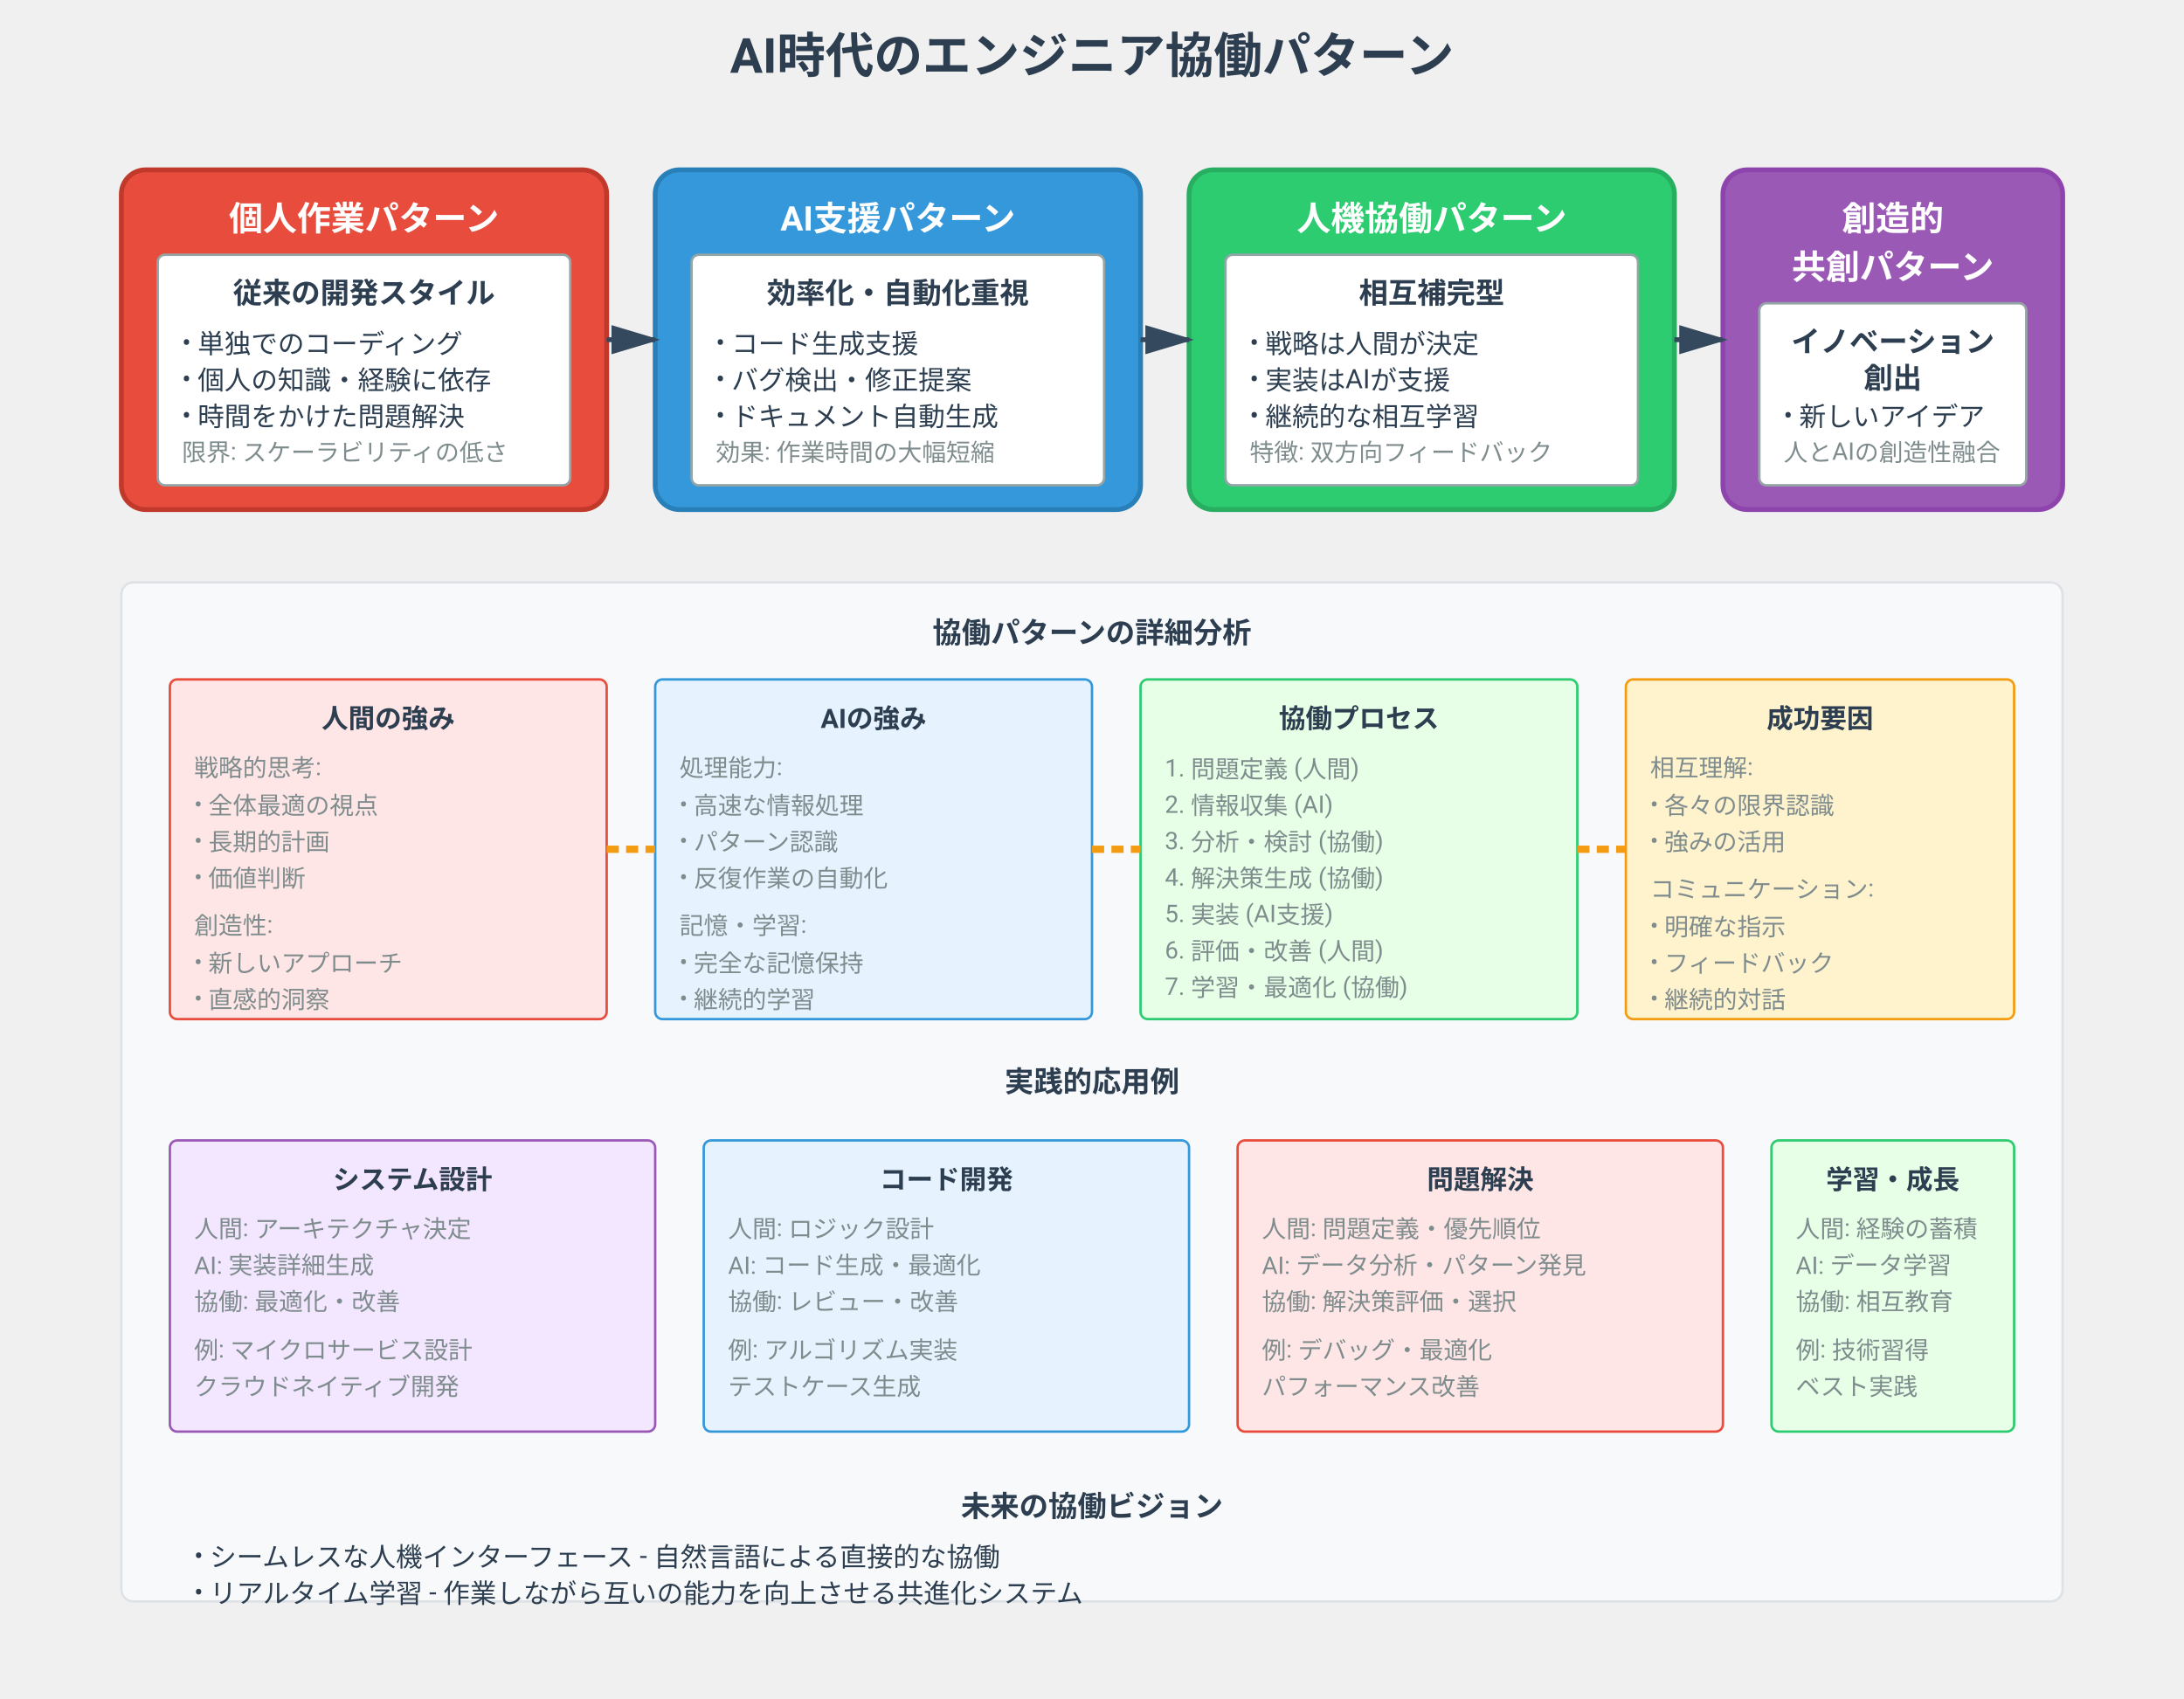
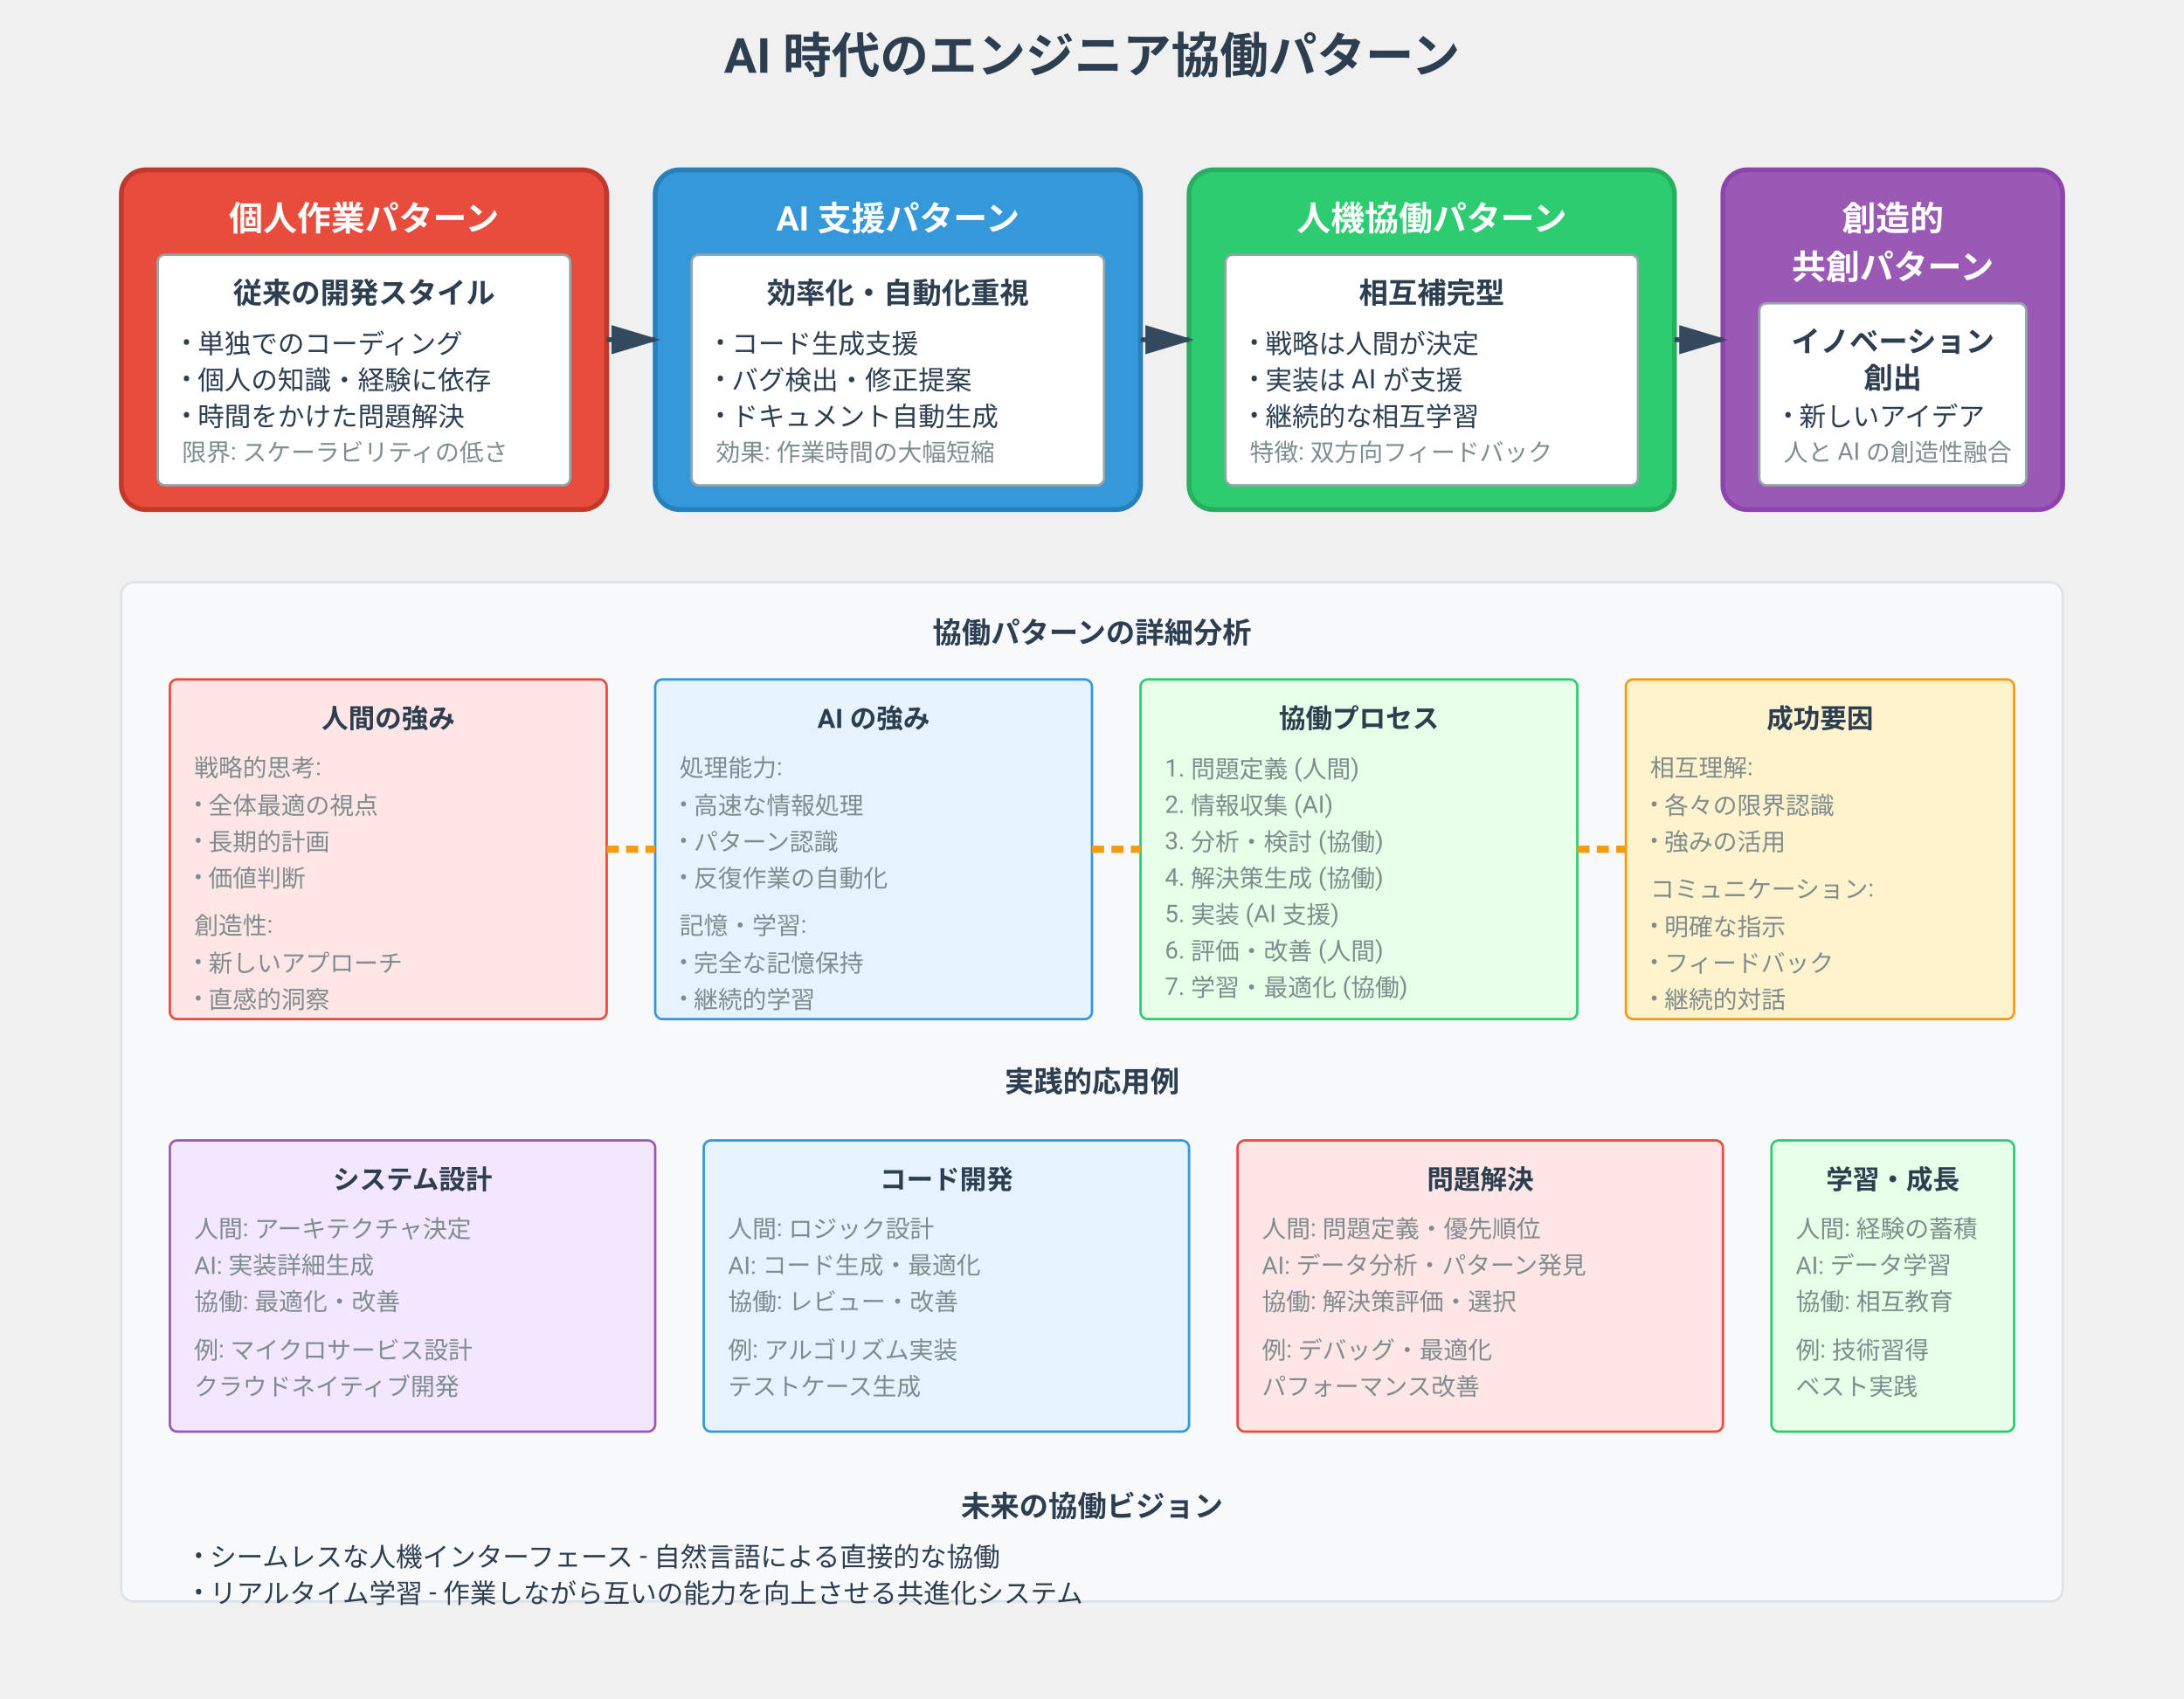
<svg xmlns="http://www.w3.org/2000/svg" width="900" height="700" viewBox="0 0 900 700">
  <defs>
    <style>
      .title { font-family: -apple-system, BlinkMacSystemFont, 'Segoe UI', Roboto, 'Helvetica Neue', Arial, 'Noto Sans', sans-serif, 'Apple Color Emoji', 'Segoe UI Emoji', 'Segoe UI Symbol', 'Noto Color Emoji'; font-size: 20px; font-weight: bold; fill: #2c3e50; }
      .pattern-title { font-family: -apple-system, BlinkMacSystemFont, 'Segoe UI', Roboto, 'Helvetica Neue', Arial, 'Noto Sans', sans-serif, 'Apple Color Emoji', 'Segoe UI Emoji', 'Segoe UI Symbol', 'Noto Color Emoji'; font-size: 14px; font-weight: bold; fill: #fff; }
      .component-title { font-family: -apple-system, BlinkMacSystemFont, 'Segoe UI', Roboto, 'Helvetica Neue', Arial, 'Noto Sans', sans-serif, 'Apple Color Emoji', 'Segoe UI Emoji', 'Segoe UI Symbol', 'Noto Color Emoji'; font-size: 12px; font-weight: bold; fill: #2c3e50; }
      .text-content { font-family: -apple-system, BlinkMacSystemFont, 'Segoe UI', Roboto, 'Helvetica Neue', Arial, 'Noto Sans', sans-serif, 'Apple Color Emoji', 'Segoe UI Emoji', 'Segoe UI Symbol', 'Noto Color Emoji'; font-size: 11px; fill: #2c3e50; }
      .small-text { font-family: -apple-system, BlinkMacSystemFont, 'Segoe UI', Roboto, 'Helvetica Neue', Arial, 'Noto Sans', sans-serif, 'Apple Color Emoji', 'Segoe UI Emoji', 'Segoe UI Symbol', 'Noto Color Emoji'; font-size: 10px; fill: #7f8c8d; }
      .human-box { fill: #e74c3c; stroke: #c0392b; stroke-width: 2; }
      .ai-box { fill: #3498db; stroke: #2980b9; stroke-width: 2; }
      .collab-box { fill: #2ecc71; stroke: #27ae60; stroke-width: 2; }
      .creative-box { fill: #9b59b6; stroke: #8e44ad; stroke-width: 2; }
      .component { fill: #fff; stroke: #95a5a6; stroke-width: 1; }
      .flow-arrow { stroke: #34495e; stroke-width: 2; fill: none; marker-end: url(#arrowhead); }
      .collab-line { stroke: #f39c12; stroke-width: 3; stroke-dasharray: 5,3; fill: none; }
    </style>
    <marker id="arrowhead" markerWidth="10" markerHeight="10" refX="9" refY="3" orient="auto">
      <polygon points="0 0, 10 3, 0 6" fill="#34495e" />
    </marker>
  </defs>
-   <text x="450" y="30" class="title" text-anchor="middle">AI時代のエンジニア協働パターン</text>
+   <text x="450" y="30" class="title" text-anchor="middle">AI 時代のエンジニア協働パターン</text>
  <g id="individual">
    <rect x="50" y="70" width="200" height="140" class="human-box" rx="10" />
    <text x="150" y="95" class="pattern-title" text-anchor="middle">個人作業パターン</text>
    <rect x="65" y="105" width="170" height="95" class="component" rx="3" />
    <text x="150" y="125" class="component-title" text-anchor="middle">従来の開発スタイル</text>
    <text x="75" y="145" class="text-content">• 単独でのコーディング</text>
    <text x="75" y="160" class="text-content">• 個人の知識・経験に依存</text>
    <text x="75" y="175" class="text-content">• 時間をかけた問題解決</text>
    <text x="75" y="190" class="small-text">限界: スケーラビリティの低さ</text>
  </g>
  <g id="ai-assistant">
    <rect x="270" y="70" width="200" height="140" class="ai-box" rx="10" />
-     <text x="370" y="95" class="pattern-title" text-anchor="middle">AI支援パターン</text>
+     <text x="370" y="95" class="pattern-title" text-anchor="middle">AI 支援パターン</text>
    <rect x="285" y="105" width="170" height="95" class="component" rx="3" />
    <text x="370" y="125" class="component-title" text-anchor="middle">効率化・自動化重視</text>
    <text x="295" y="145" class="text-content">• コード生成支援</text>
    <text x="295" y="160" class="text-content">• バグ検出・修正提案</text>
    <text x="295" y="175" class="text-content">• ドキュメント自動生成</text>
    <text x="295" y="190" class="small-text">効果: 作業時間の大幅短縮</text>
  </g>
  <g id="collaborative">
    <rect x="490" y="70" width="200" height="140" class="collab-box" rx="10" />
    <text x="590" y="95" class="pattern-title" text-anchor="middle">人機協働パターン</text>
    <rect x="505" y="105" width="170" height="95" class="component" rx="3" />
    <text x="590" y="125" class="component-title" text-anchor="middle">相互補完型</text>
    <text x="515" y="145" class="text-content">• 戦略は人間が決定</text>
-     <text x="515" y="160" class="text-content">• 実装はAIが支援</text>
+     <text x="515" y="160" class="text-content">• 実装は AI が支援</text>
    <text x="515" y="175" class="text-content">• 継続的な相互学習</text>
    <text x="515" y="190" class="small-text">特徴: 双方向フィードバック</text>
  </g>
  <g id="creative">
    <rect x="710" y="70" width="140" height="140" class="creative-box" rx="10" />
    <text x="780" y="95" class="pattern-title" text-anchor="middle">創造的</text>
    <text x="780" y="115" class="pattern-title" text-anchor="middle">共創パターン</text>
    <rect x="725" y="125" width="110" height="75" class="component" rx="3" />
    <text x="780" y="145" class="component-title" text-anchor="middle">イノベーション</text>
    <text x="780" y="160" class="component-title" text-anchor="middle">創出</text>
    <text x="735" y="175" class="text-content">• 新しいアイデア</text>
-     <text x="735" y="190" class="small-text">人とAIの創造性融合</text>
+     <text x="735" y="190" class="small-text">人と AI の創造性融合</text>
  </g>
  <path d="M 250 140 L 270 140" class="flow-arrow" />
  <path d="M 470 140 L 490 140" class="flow-arrow" />
  <path d="M 690 140 L 710 140" class="flow-arrow" />
  <g id="details">
    <rect x="50" y="240" width="800" height="420" fill="#f8f9fa" stroke="#dee2e6" stroke-width="1" rx="5" />
    <text x="450" y="265" class="component-title" text-anchor="middle">協働パターンの詳細分析</text>
    <rect x="70" y="280" width="180" height="140" fill="#ffe6e6" stroke="#e74c3c" stroke-width="1" rx="3" />
    <text x="160" y="300" class="text-content" text-anchor="middle" font-weight="bold">人間の強み</text>
    <text x="80" y="320" class="small-text">戦略的思考:</text>
    <text x="80" y="335" class="small-text">• 全体最適の視点</text>
    <text x="80" y="350" class="small-text">• 長期的計画</text>
    <text x="80" y="365" class="small-text">• 価値判断</text>
    <text x="80" y="385" class="small-text">創造性:</text>
    <text x="80" y="400" class="small-text">• 新しいアプローチ</text>
    <text x="80" y="415" class="small-text">• 直感的洞察</text>
    <rect x="270" y="280" width="180" height="140" fill="#e6f3ff" stroke="#3498db" stroke-width="1" rx="3" />
-     <text x="360" y="300" class="text-content" text-anchor="middle" font-weight="bold">AIの強み</text>
+     <text x="360" y="300" class="text-content" text-anchor="middle" font-weight="bold">AI の強み</text>
    <text x="280" y="320" class="small-text">処理能力:</text>
    <text x="280" y="335" class="small-text">• 高速な情報処理</text>
    <text x="280" y="350" class="small-text">• パターン認識</text>
    <text x="280" y="365" class="small-text">• 反復作業の自動化</text>
    <text x="280" y="385" class="small-text">記憶・学習:</text>
    <text x="280" y="400" class="small-text">• 完全な記憶保持</text>
    <text x="280" y="415" class="small-text">• 継続的学習</text>
    <rect x="470" y="280" width="180" height="140" fill="#e6ffe6" stroke="#2ecc71" stroke-width="1" rx="3" />
    <text x="560" y="300" class="text-content" text-anchor="middle" font-weight="bold">協働プロセス</text>
    <text x="480" y="320" class="small-text">1. 問題定義 (人間)</text>
    <text x="480" y="335" class="small-text">2. 情報収集 (AI)</text>
    <text x="480" y="350" class="small-text">3. 分析・検討 (協働)</text>
    <text x="480" y="365" class="small-text">4. 解決策生成 (協働)</text>
-     <text x="480" y="380" class="small-text">5. 実装 (AI支援)</text>
+     <text x="480" y="380" class="small-text">5. 実装 (AI 支援)</text>
    <text x="480" y="395" class="small-text">6. 評価・改善 (人間)</text>
    <text x="480" y="410" class="small-text">7. 学習・最適化 (協働)</text>
    <rect x="670" y="280" width="160" height="140" fill="#fff3cd" stroke="#f39c12" stroke-width="1" rx="3" />
    <text x="750" y="300" class="text-content" text-anchor="middle" font-weight="bold">成功要因</text>
    <text x="680" y="320" class="small-text">相互理解:</text>
    <text x="680" y="335" class="small-text">• 各々の限界認識</text>
    <text x="680" y="350" class="small-text">• 強みの活用</text>
    <text x="680" y="370" class="small-text">コミュニケーション:</text>
    <text x="680" y="385" class="small-text">• 明確な指示</text>
    <text x="680" y="400" class="small-text">• フィードバック</text>
    <text x="680" y="415" class="small-text">• 継続的対話</text>
    <line x1="250" y1="350" x2="270" y2="350" class="collab-line" />
    <line x1="450" y1="350" x2="470" y2="350" class="collab-line" />
    <line x1="650" y1="350" x2="670" y2="350" class="collab-line" />
    <text x="450" y="450" class="component-title" text-anchor="middle">実践的応用例</text>
    <rect x="70" y="470" width="200" height="120" fill="#f3e6ff" stroke="#9b59b6" stroke-width="1" rx="3" />
    <text x="170" y="490" class="text-content" text-anchor="middle" font-weight="bold">システム設計</text>
    <text x="80" y="510" class="small-text">人間: アーキテクチャ決定</text>
    <text x="80" y="525" class="small-text">AI: 実装詳細生成</text>
    <text x="80" y="540" class="small-text">協働: 最適化・改善</text>
    <text x="80" y="560" class="small-text">例: マイクロサービス設計</text>
    <text x="80" y="575" class="small-text">  クラウドネイティブ開発</text>
    <rect x="290" y="470" width="200" height="120" fill="#e6f3ff" stroke="#3498db" stroke-width="1" rx="3" />
    <text x="390" y="490" class="text-content" text-anchor="middle" font-weight="bold">コード開発</text>
    <text x="300" y="510" class="small-text">人間: ロジック設計</text>
    <text x="300" y="525" class="small-text">AI: コード生成・最適化</text>
    <text x="300" y="540" class="small-text">協働: レビュー・改善</text>
    <text x="300" y="560" class="small-text">例: アルゴリズム実装</text>
    <text x="300" y="575" class="small-text">  テストケース生成</text>
    <rect x="510" y="470" width="200" height="120" fill="#ffe6e6" stroke="#e74c3c" stroke-width="1" rx="3" />
    <text x="610" y="490" class="text-content" text-anchor="middle" font-weight="bold">問題解決</text>
    <text x="520" y="510" class="small-text">人間: 問題定義・優先順位</text>
    <text x="520" y="525" class="small-text">AI: データ分析・パターン発見</text>
    <text x="520" y="540" class="small-text">協働: 解決策評価・選択</text>
    <text x="520" y="560" class="small-text">例: デバッグ・最適化</text>
    <text x="520" y="575" class="small-text">  パフォーマンス改善</text>
    <rect x="730" y="470" width="100" height="120" fill="#e6ffe6" stroke="#2ecc71" stroke-width="1" rx="3" />
    <text x="780" y="490" class="text-content" text-anchor="middle" font-weight="bold">学習・成長</text>
    <text x="740" y="510" class="small-text">人間: 経験の蓄積</text>
    <text x="740" y="525" class="small-text">AI: データ学習</text>
    <text x="740" y="540" class="small-text">協働: 相互教育</text>
    <text x="740" y="560" class="small-text">例: 技術習得</text>
    <text x="740" y="575" class="small-text">  ベスト実践</text>
    <text x="450" y="625" class="component-title" text-anchor="middle">未来の協働ビジョン</text>
    <text x="80" y="645" class="text-content">• シームレスな人機インターフェース - 自然言語による直接的な協働</text>
    <text x="80" y="660" class="text-content">• リアルタイム学習 - 作業しながら互いの能力を向上させる共進化システム</text>
  </g>
</svg>
